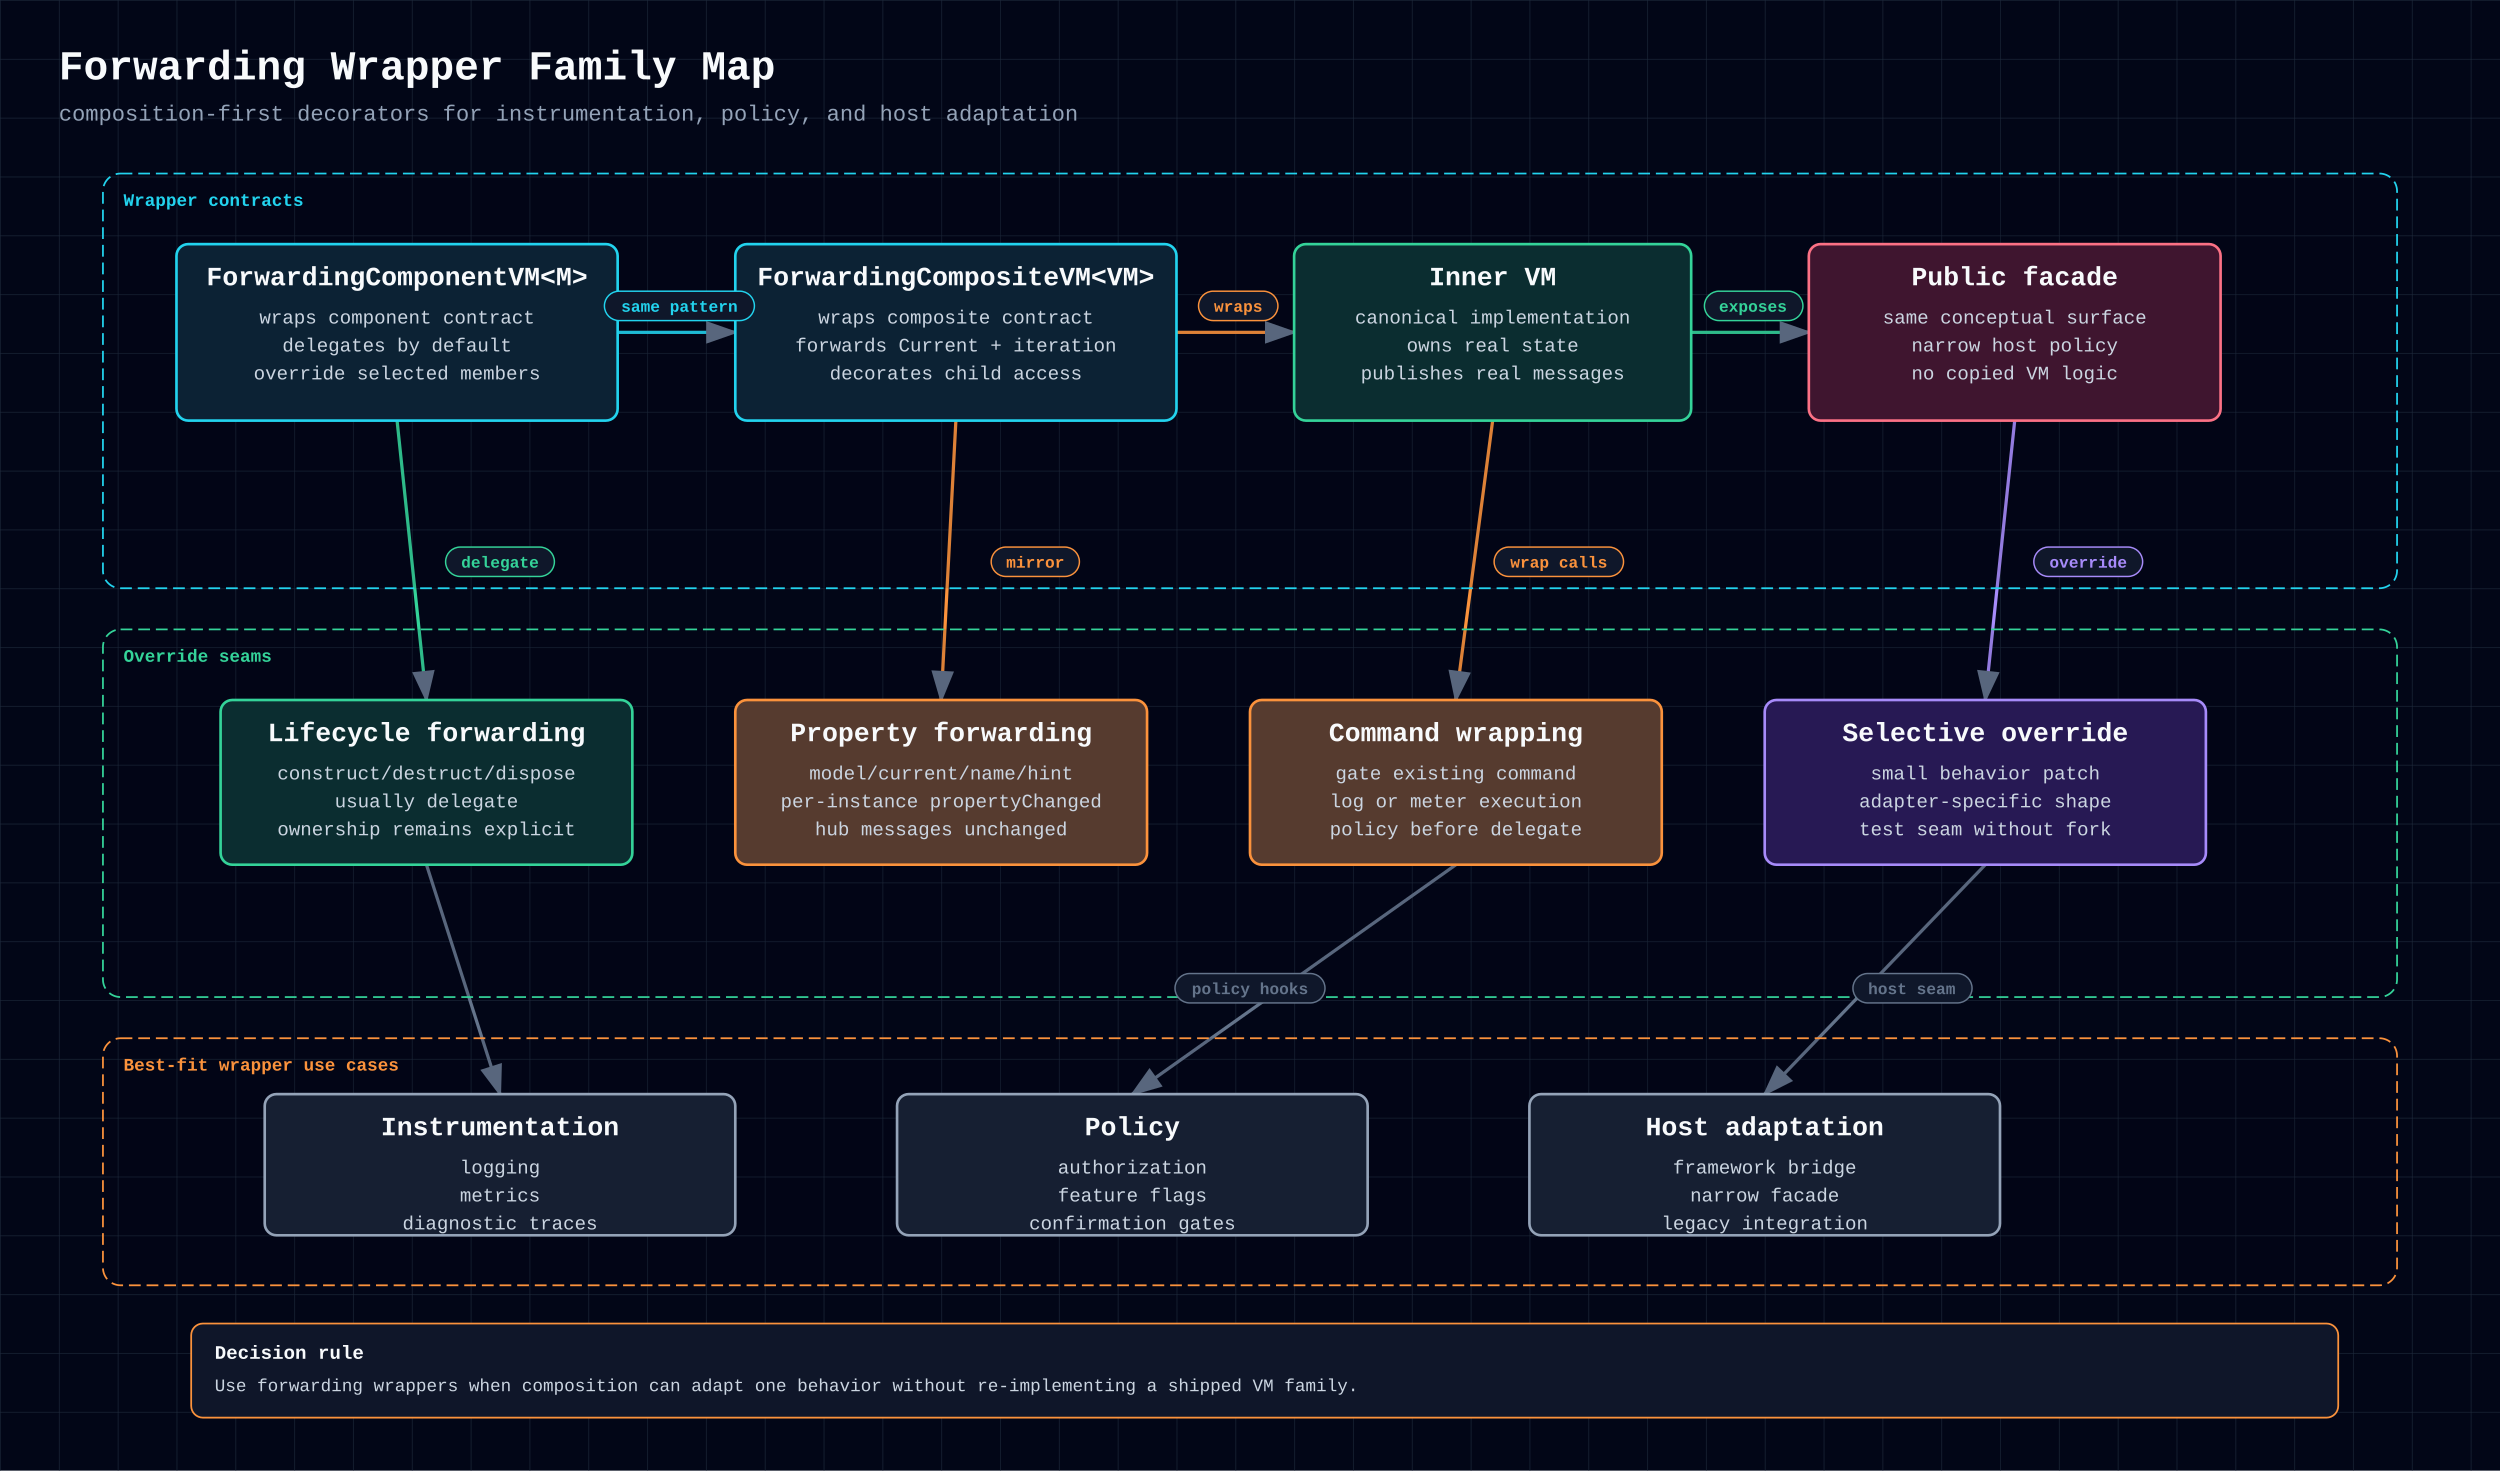
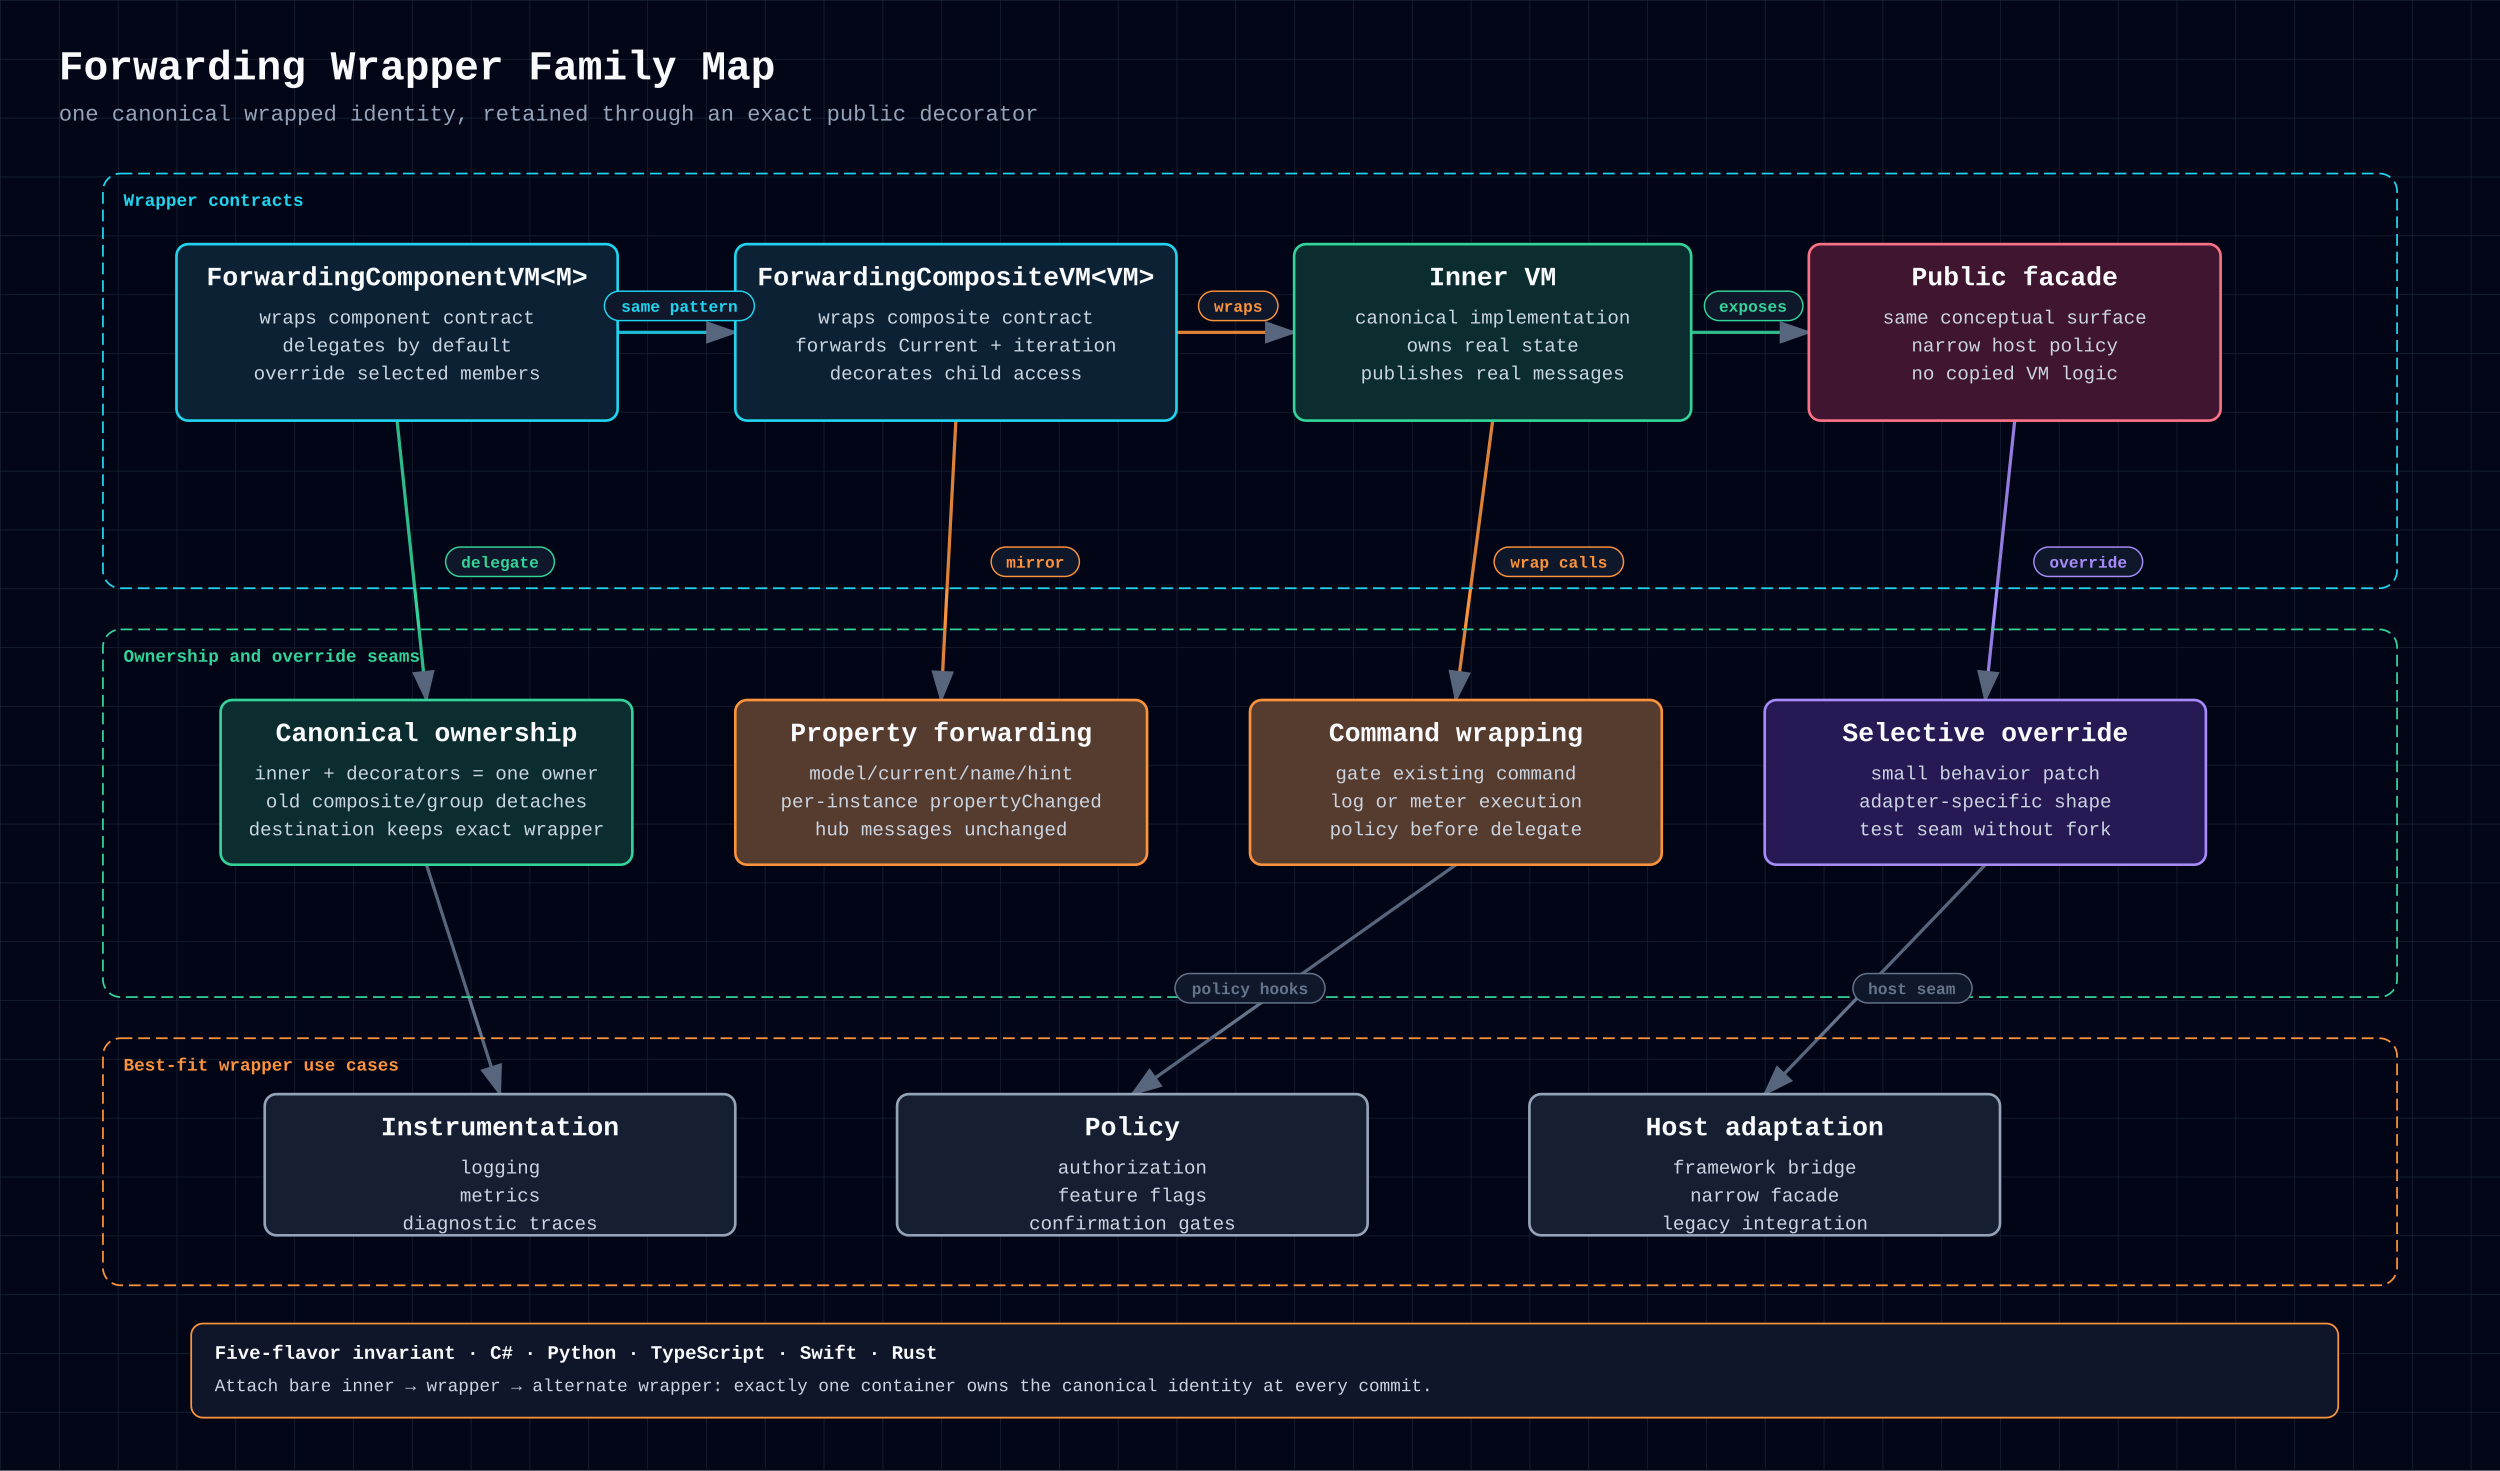
<svg xmlns="http://www.w3.org/2000/svg" width="1700" height="1000" viewBox="0 0 1700 1000" style="font-family: 'JetBrains Mono', ui-monospace, SFMono-Regular, Menlo, Monaco, Consolas, 'Liberation Mono', 'Courier New', monospace;">
  <defs>
    <style>
      text { font-family: 'JetBrains Mono', ui-monospace, SFMono-Regular, Menlo, Monaco, Consolas, 'Liberation Mono', 'Courier New', monospace; }
    </style>
    <pattern id="grid" width="40" height="40" patternUnits="userSpaceOnUse">
      <path d="M 40 0 L 0 0 0 40" fill="none" stroke="#1e293b" stroke-width="0.8" />
    </pattern>
    <marker id="arrowhead" markerWidth="10" markerHeight="7" refX="9" refY="3.5" orient="auto">
      <polygon points="0 0, 10 3.5, 0 7" fill="#64748b" />
    </marker>
  </defs>
  <rect width="100%" height="100%" fill="#020617" />
  <rect width="100%" height="100%" fill="url(#grid)" />
  <text x="40" y="54" fill="#f8fafc" font-size="28" font-weight="700" text-anchor="start">Forwarding Wrapper Family Map</text>
-   <text x="40" y="82" fill="#94a3b8" font-size="15" font-weight="400" text-anchor="start">composition-first decorators for instrumentation, policy, and host adaptation</text>
+   <text x="40" y="82" fill="#94a3b8" font-size="15" font-weight="400" text-anchor="start">one canonical wrapped identity, retained through an exact public decorator</text>
  <polyline points="420,226 500,226" fill="none" stroke="#22d3ee" stroke-width="2.2" marker-end="url(#arrowhead)" />
  <polyline points="800,226 880,226" fill="none" stroke="#fb923c" stroke-width="2.2" marker-end="url(#arrowhead)" />
  <polyline points="1150,226 1230,226" fill="none" stroke="#34d399" stroke-width="2.2" marker-end="url(#arrowhead)" />
  <polyline points="270,286 290,476" fill="none" stroke="#34d399" stroke-width="2.2" marker-end="url(#arrowhead)" />
  <polyline points="650,286 640,476" fill="none" stroke="#fb923c" stroke-width="2.2" marker-end="url(#arrowhead)" />
  <polyline points="1015,286 990,476" fill="none" stroke="#fb923c" stroke-width="2.2" marker-end="url(#arrowhead)" />
  <polyline points="1370,286 1350,476" fill="none" stroke="#a78bfa" stroke-width="2.2" marker-end="url(#arrowhead)" />
  <polyline points="290,588 340,744" fill="none" stroke="#64748b" stroke-width="2.2" marker-end="url(#arrowhead)" />
  <polyline points="990,588 770,744" fill="none" stroke="#64748b" stroke-width="2.2" marker-end="url(#arrowhead)" />
  <polyline points="1350,588 1200,744" fill="none" stroke="#64748b" stroke-width="2.2" marker-end="url(#arrowhead)" />
  <rect x="70" y="118" width="1560" height="282" rx="12" fill="rgba(2, 6, 23, 0.12)" stroke="#22d3ee" stroke-width="1.2" stroke-dasharray="8 4" />
  <text x="84" y="140" fill="#22d3ee" font-size="12" font-weight="700" text-anchor="start">Wrapper contracts</text>
  <rect x="70" y="428" width="1560" height="250" rx="12" fill="rgba(2, 6, 23, 0.12)" stroke="#34d399" stroke-width="1.2" stroke-dasharray="8 4" />
-   <text x="84" y="450" fill="#34d399" font-size="12" font-weight="700" text-anchor="start">Override seams</text>
+   <text x="84" y="450" fill="#34d399" font-size="12" font-weight="700" text-anchor="start">Ownership and override seams</text>
  <rect x="70" y="706" width="1560" height="168" rx="12" fill="rgba(2, 6, 23, 0.12)" stroke="#fb923c" stroke-width="1.2" stroke-dasharray="8 4" />
  <text x="84" y="728" fill="#fb923c" font-size="12" font-weight="700" text-anchor="start">Best-fit wrapper use cases</text>
  <rect x="120" y="166" width="300" height="120" rx="8" fill="#0f172a" />
  <rect x="120" y="166" width="300" height="120" rx="8" fill="rgba(8, 51, 68, 0.4)" stroke="#22d3ee" stroke-width="1.8" />
  <text x="270" y="194" fill="#f8fafc" font-size="18" font-weight="700" text-anchor="middle">ForwardingComponentVM&lt;M&gt;</text>
  <text x="270" y="220" fill="#cbd5e1" font-size="13" font-weight="400" text-anchor="middle">wraps component contract</text>
  <text x="270" y="239" fill="#cbd5e1" font-size="13" font-weight="400" text-anchor="middle">delegates by default</text>
  <text x="270" y="258" fill="#cbd5e1" font-size="13" font-weight="400" text-anchor="middle">override selected members</text>
  <rect x="500" y="166" width="300" height="120" rx="8" fill="#0f172a" />
  <rect x="500" y="166" width="300" height="120" rx="8" fill="rgba(8, 51, 68, 0.4)" stroke="#22d3ee" stroke-width="1.8" />
  <text x="650" y="194" fill="#f8fafc" font-size="18" font-weight="700" text-anchor="middle">ForwardingCompositeVM&lt;VM&gt;</text>
  <text x="650" y="220" fill="#cbd5e1" font-size="13" font-weight="400" text-anchor="middle">wraps composite contract</text>
  <text x="650" y="239" fill="#cbd5e1" font-size="13" font-weight="400" text-anchor="middle">forwards Current + iteration</text>
  <text x="650" y="258" fill="#cbd5e1" font-size="13" font-weight="400" text-anchor="middle">decorates child access</text>
  <rect x="880" y="166" width="270" height="120" rx="8" fill="#0f172a" />
  <rect x="880" y="166" width="270" height="120" rx="8" fill="rgba(6, 78, 59, 0.4)" stroke="#34d399" stroke-width="1.8" />
  <text x="1015" y="194" fill="#f8fafc" font-size="18" font-weight="700" text-anchor="middle">Inner VM</text>
  <text x="1015" y="220" fill="#cbd5e1" font-size="13" font-weight="400" text-anchor="middle">canonical implementation</text>
  <text x="1015" y="239" fill="#cbd5e1" font-size="13" font-weight="400" text-anchor="middle">owns real state</text>
  <text x="1015" y="258" fill="#cbd5e1" font-size="13" font-weight="400" text-anchor="middle">publishes real messages</text>
  <rect x="1230" y="166" width="280" height="120" rx="8" fill="#0f172a" />
  <rect x="1230" y="166" width="280" height="120" rx="8" fill="rgba(136, 19, 55, 0.4)" stroke="#fb7185" stroke-width="1.8" />
  <text x="1370" y="194" fill="#f8fafc" font-size="18" font-weight="700" text-anchor="middle">Public facade</text>
  <text x="1370" y="220" fill="#cbd5e1" font-size="13" font-weight="400" text-anchor="middle">same conceptual surface</text>
  <text x="1370" y="239" fill="#cbd5e1" font-size="13" font-weight="400" text-anchor="middle">narrow host policy</text>
  <text x="1370" y="258" fill="#cbd5e1" font-size="13" font-weight="400" text-anchor="middle">no copied VM logic</text>
  <rect x="150" y="476" width="280" height="112" rx="8" fill="#0f172a" />
  <rect x="150" y="476" width="280" height="112" rx="8" fill="rgba(6, 78, 59, 0.4)" stroke="#34d399" stroke-width="1.8" />
-   <text x="290" y="504" fill="#f8fafc" font-size="18" font-weight="700" text-anchor="middle">Lifecycle forwarding</text>
-   <text x="290" y="530" fill="#cbd5e1" font-size="13" font-weight="400" text-anchor="middle">construct/destruct/dispose</text>
-   <text x="290" y="549" fill="#cbd5e1" font-size="13" font-weight="400" text-anchor="middle">usually delegate</text>
-   <text x="290" y="568" fill="#cbd5e1" font-size="13" font-weight="400" text-anchor="middle">ownership remains explicit</text>
+   <text x="290" y="504" fill="#f8fafc" font-size="18" font-weight="700" text-anchor="middle">Canonical ownership</text>
+   <text x="290" y="530" fill="#cbd5e1" font-size="13" font-weight="400" text-anchor="middle">inner + decorators = one owner</text>
+   <text x="290" y="549" fill="#cbd5e1" font-size="13" font-weight="400" text-anchor="middle">old composite/group detaches</text>
+   <text x="290" y="568" fill="#cbd5e1" font-size="13" font-weight="400" text-anchor="middle">destination keeps exact wrapper</text>
  <rect x="500" y="476" width="280" height="112" rx="8" fill="#0f172a" />
  <rect x="500" y="476" width="280" height="112" rx="8" fill="rgba(251, 146, 60, 0.3)" stroke="#fb923c" stroke-width="1.8" />
  <text x="640" y="504" fill="#f8fafc" font-size="18" font-weight="700" text-anchor="middle">Property forwarding</text>
  <text x="640" y="530" fill="#cbd5e1" font-size="13" font-weight="400" text-anchor="middle">model/current/name/hint</text>
  <text x="640" y="549" fill="#cbd5e1" font-size="13" font-weight="400" text-anchor="middle">per-instance propertyChanged</text>
  <text x="640" y="568" fill="#cbd5e1" font-size="13" font-weight="400" text-anchor="middle">hub messages unchanged</text>
  <rect x="850" y="476" width="280" height="112" rx="8" fill="#0f172a" />
  <rect x="850" y="476" width="280" height="112" rx="8" fill="rgba(251, 146, 60, 0.3)" stroke="#fb923c" stroke-width="1.8" />
  <text x="990" y="504" fill="#f8fafc" font-size="18" font-weight="700" text-anchor="middle">Command wrapping</text>
  <text x="990" y="530" fill="#cbd5e1" font-size="13" font-weight="400" text-anchor="middle">gate existing command</text>
  <text x="990" y="549" fill="#cbd5e1" font-size="13" font-weight="400" text-anchor="middle">log or meter execution</text>
  <text x="990" y="568" fill="#cbd5e1" font-size="13" font-weight="400" text-anchor="middle">policy before delegate</text>
  <rect x="1200" y="476" width="300" height="112" rx="8" fill="#0f172a" />
  <rect x="1200" y="476" width="300" height="112" rx="8" fill="rgba(76, 29, 149, 0.4)" stroke="#a78bfa" stroke-width="1.8" />
  <text x="1350" y="504" fill="#f8fafc" font-size="18" font-weight="700" text-anchor="middle">Selective override</text>
  <text x="1350" y="530" fill="#cbd5e1" font-size="13" font-weight="400" text-anchor="middle">small behavior patch</text>
  <text x="1350" y="549" fill="#cbd5e1" font-size="13" font-weight="400" text-anchor="middle">adapter-specific shape</text>
  <text x="1350" y="568" fill="#cbd5e1" font-size="13" font-weight="400" text-anchor="middle">test seam without fork</text>
  <rect x="180" y="744" width="320" height="96" rx="8" fill="#0f172a" />
  <rect x="180" y="744" width="320" height="96" rx="8" fill="rgba(30, 41, 59, 0.5)" stroke="#94a3b8" stroke-width="1.8" />
  <text x="340" y="772" fill="#f8fafc" font-size="18" font-weight="700" text-anchor="middle">Instrumentation</text>
  <text x="340" y="798" fill="#cbd5e1" font-size="13" font-weight="400" text-anchor="middle">logging</text>
  <text x="340" y="817" fill="#cbd5e1" font-size="13" font-weight="400" text-anchor="middle">metrics</text>
  <text x="340" y="836" fill="#cbd5e1" font-size="13" font-weight="400" text-anchor="middle">diagnostic traces</text>
  <rect x="610" y="744" width="320" height="96" rx="8" fill="#0f172a" />
  <rect x="610" y="744" width="320" height="96" rx="8" fill="rgba(30, 41, 59, 0.5)" stroke="#94a3b8" stroke-width="1.8" />
  <text x="770" y="772" fill="#f8fafc" font-size="18" font-weight="700" text-anchor="middle">Policy</text>
  <text x="770" y="798" fill="#cbd5e1" font-size="13" font-weight="400" text-anchor="middle">authorization</text>
  <text x="770" y="817" fill="#cbd5e1" font-size="13" font-weight="400" text-anchor="middle">feature flags</text>
  <text x="770" y="836" fill="#cbd5e1" font-size="13" font-weight="400" text-anchor="middle">confirmation gates</text>
  <rect x="1040" y="744" width="320" height="96" rx="8" fill="#0f172a" />
  <rect x="1040" y="744" width="320" height="96" rx="8" fill="rgba(30, 41, 59, 0.5)" stroke="#94a3b8" stroke-width="1.8" />
  <text x="1200" y="772" fill="#f8fafc" font-size="18" font-weight="700" text-anchor="middle">Host adaptation</text>
  <text x="1200" y="798" fill="#cbd5e1" font-size="13" font-weight="400" text-anchor="middle">framework bridge</text>
  <text x="1200" y="817" fill="#cbd5e1" font-size="13" font-weight="400" text-anchor="middle">narrow facade</text>
  <text x="1200" y="836" fill="#cbd5e1" font-size="13" font-weight="400" text-anchor="middle">legacy integration</text>
  <rect x="130" y="900" width="1460" height="64" rx="8" fill="#0f172a" />
  <rect x="130" y="900" width="1460" height="64" rx="8" fill="rgba(15, 23, 42, 0.94)" stroke="#fb923c" stroke-width="1.2" />
-   <text x="146" y="924" fill="#f8fafc" font-size="13" font-weight="700" text-anchor="start">Decision rule</text>
-   <text x="146" y="946" fill="#cbd5e1" font-size="12" font-weight="400" text-anchor="start">Use forwarding wrappers when composition can adapt one behavior without re-implementing a shipped VM family.</text>
+   <text x="146" y="924" fill="#f8fafc" font-size="13" font-weight="700" text-anchor="start">Five-flavor invariant · C# · Python · TypeScript · Swift · Rust</text>
+   <text x="146" y="946" fill="#cbd5e1" font-size="12" font-weight="400" text-anchor="start">Attach bare inner → wrapper → alternate wrapper: exactly one container owns the canonical identity at every commit.</text>
  <rect x="411" y="198" width="102" height="20" rx="10" fill="#0f172a" stroke="#22d3ee" stroke-width="1" />
  <text x="462" y="212" fill="#22d3ee" font-size="11" font-weight="700" text-anchor="middle">same pattern</text>
  <rect x="815" y="198" width="54" height="20" rx="10" fill="#0f172a" stroke="#fb923c" stroke-width="1" />
  <text x="842" y="212" fill="#fb923c" font-size="11" font-weight="700" text-anchor="middle">wraps</text>
  <rect x="1159" y="198" width="67" height="20" rx="10" fill="#0f172a" stroke="#34d399" stroke-width="1" />
  <text x="1192" y="212" fill="#34d399" font-size="11" font-weight="700" text-anchor="middle">exposes</text>
  <rect x="303" y="372" width="74" height="20" rx="10" fill="#0f172a" stroke="#34d399" stroke-width="1" />
  <text x="340" y="386" fill="#34d399" font-size="11" font-weight="700" text-anchor="middle">delegate</text>
  <rect x="674" y="372" width="60" height="20" rx="10" fill="#0f172a" stroke="#fb923c" stroke-width="1" />
  <text x="704" y="386" fill="#fb923c" font-size="11" font-weight="700" text-anchor="middle">mirror</text>
  <rect x="1016" y="372" width="88" height="20" rx="10" fill="#0f172a" stroke="#fb923c" stroke-width="1" />
  <text x="1060" y="386" fill="#fb923c" font-size="11" font-weight="700" text-anchor="middle">wrap calls</text>
  <rect x="1383" y="372" width="74" height="20" rx="10" fill="#0f172a" stroke="#a78bfa" stroke-width="1" />
  <text x="1420" y="386" fill="#a78bfa" font-size="11" font-weight="700" text-anchor="middle">override</text>
  <rect x="799" y="662" width="102" height="20" rx="10" fill="#0f172a" stroke="#64748b" stroke-width="1" />
  <text x="850" y="676" fill="#64748b" font-size="11" font-weight="700" text-anchor="middle">policy hooks</text>
  <rect x="1260" y="662" width="81" height="20" rx="10" fill="#0f172a" stroke="#64748b" stroke-width="1" />
  <text x="1300" y="676" fill="#64748b" font-size="11" font-weight="700" text-anchor="middle">host seam</text>
</svg>
